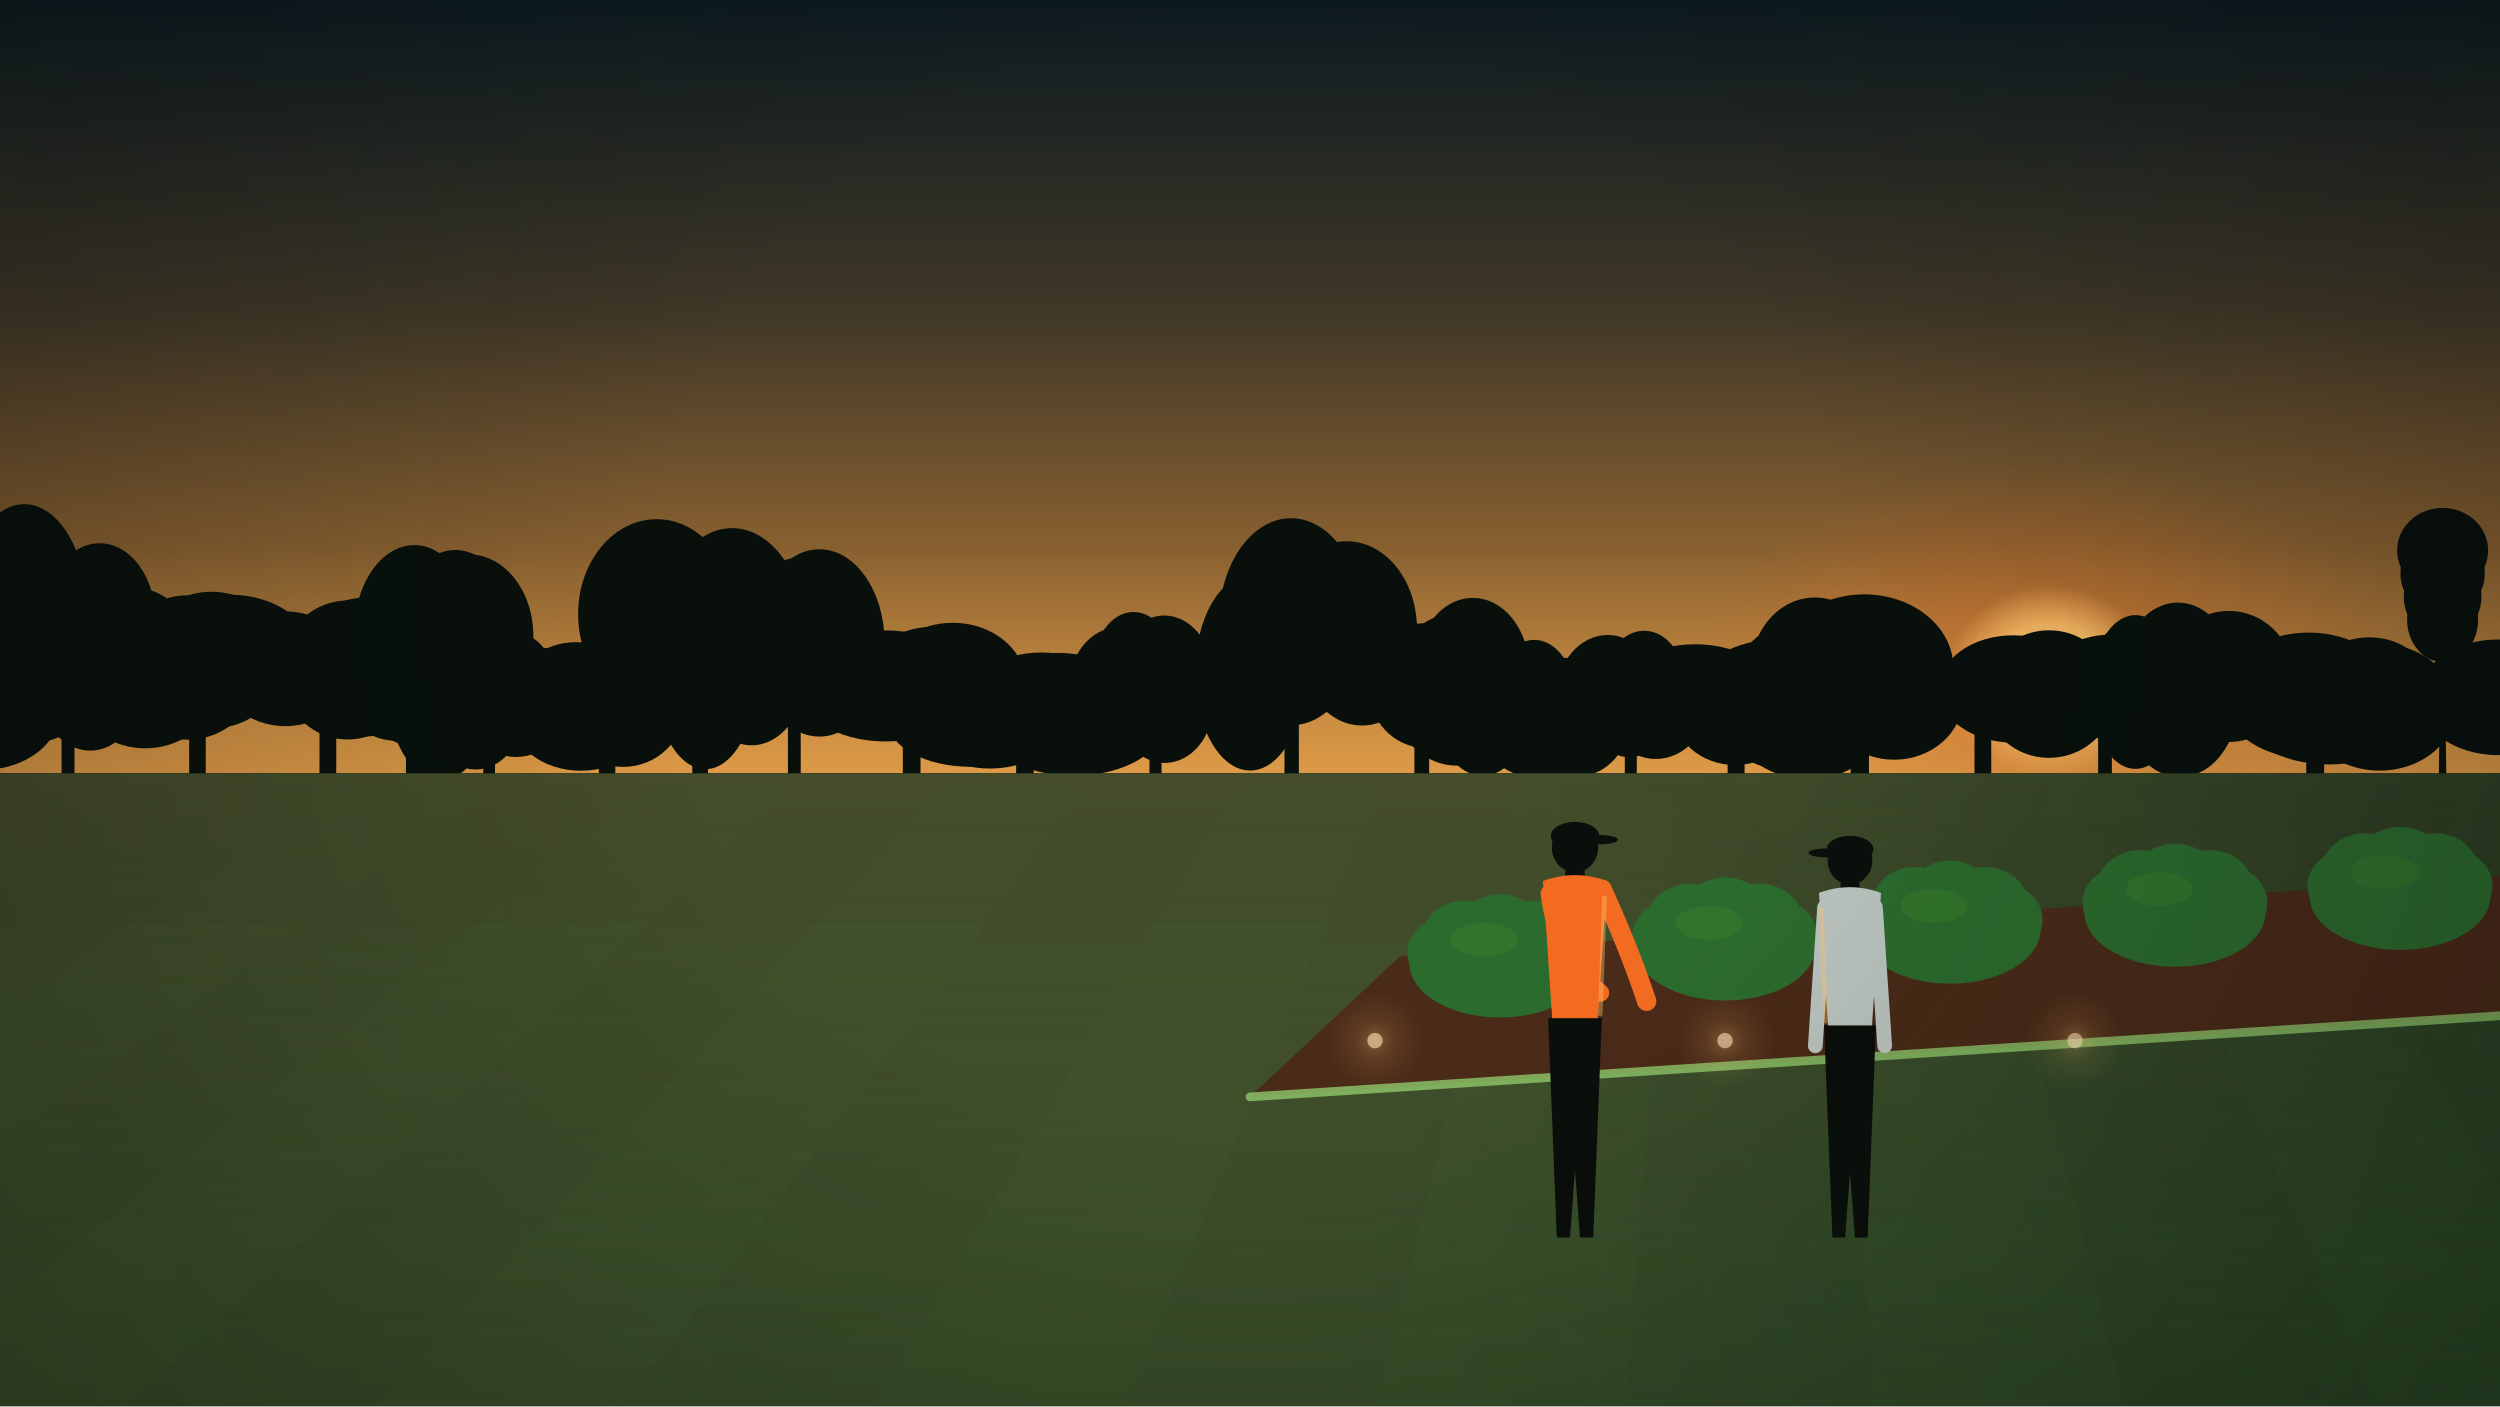
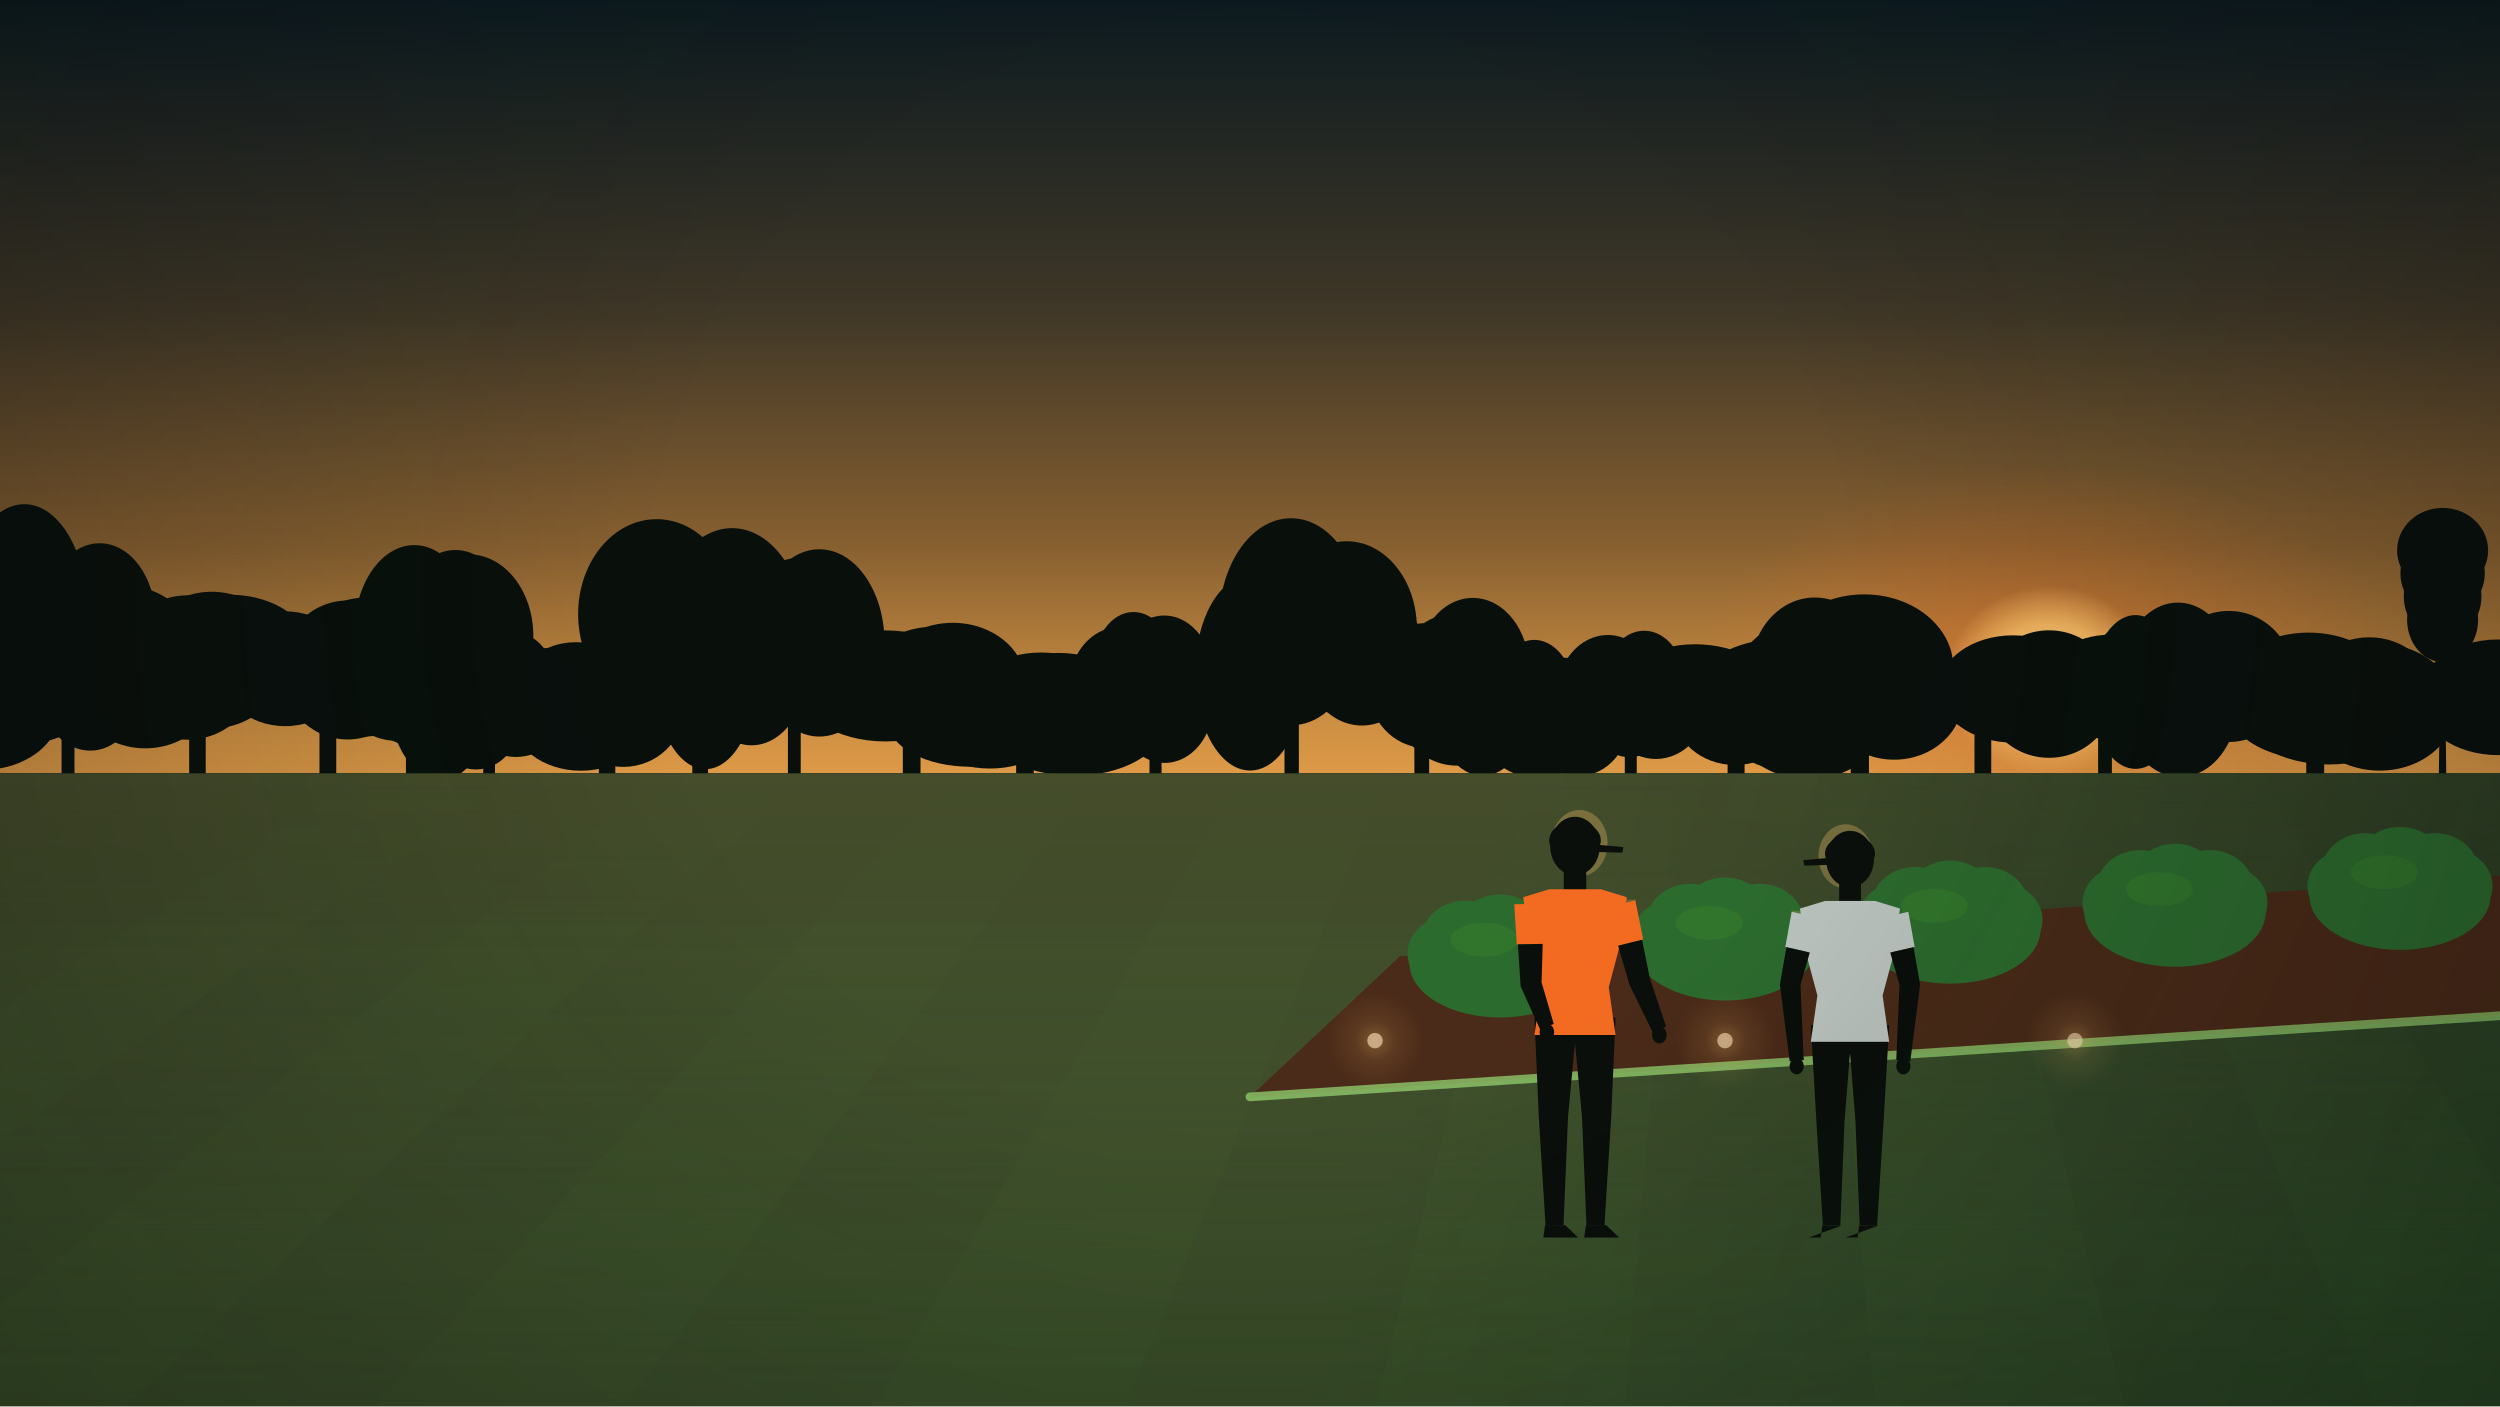
<svg xmlns="http://www.w3.org/2000/svg" width="2400" height="1350" viewBox="0 0 2400 1350" preserveAspectRatio="xMidYMid slice" role="img">
  <defs>
    <linearGradient id="customer-crew-leader-l1" gradientUnits="userSpaceOnUse" x1="0" y1="0" x2="0" y2="742.5">
      <stop offset="0" stop-color="#0C1A20" stop-opacity="1" />
      <stop offset="0.4" stop-color="#3F3727" stop-opacity="1" />
      <stop offset="0.7" stop-color="#865F30" stop-opacity="1" />
      <stop offset="1" stop-color="#D08A3A" stop-opacity="1" />
    </linearGradient>
    <radialGradient id="customer-crew-leader-r2" gradientUnits="userSpaceOnUse" cx="1968" cy="653.4" r="344.2" gradientTransform="translate(1968 653.4) scale(1 0.6) translate(-1968 -653.4)">
      <stop offset="0" stop-color="#F26B21" stop-opacity="0.5" />
      <stop offset="0.5" stop-color="#F26B21" stop-opacity="0.2" />
      <stop offset="1" stop-color="#F26B21" stop-opacity="0" />
    </radialGradient>
    <radialGradient id="customer-crew-leader-r3" gradientUnits="userSpaceOnUse" cx="1968" cy="653.4" r="101.2" gradientTransform="translate(1968 653.4) scale(1 0.9) translate(-1968 -653.4)">
      <stop offset="0" stop-color="#FFF0CE" stop-opacity="0.9" />
      <stop offset="0.6" stop-color="#FFC46A" stop-opacity="0.8" />
      <stop offset="1" stop-color="#FFC46A" stop-opacity="0" />
    </radialGradient>
    <linearGradient id="customer-crew-leader-l4" gradientUnits="userSpaceOnUse" x1="0" y1="526.5" x2="0" y2="872.1">
      <stop offset="0" stop-color="#FFC46A" stop-opacity="0" />
      <stop offset="0.7" stop-color="#FFC46A" stop-opacity="0.3" />
      <stop offset="1" stop-color="#FFC46A" stop-opacity="0" />
    </linearGradient>
    <linearGradient id="customer-crew-leader-l5" gradientUnits="userSpaceOnUse" x1="0" y1="742.5" x2="0" y2="1350">
      <stop offset="0" stop-color="#16301C" stop-opacity="1" />
      <stop offset="0.3" stop-color="#1C4324" stop-opacity="1" />
      <stop offset="1" stop-color="#20502A" stop-opacity="1" />
    </linearGradient>
    <linearGradient id="customer-crew-leader-l6" gradientUnits="userSpaceOnUse" x1="0" y1="742.5" x2="0" y2="1350">
      <stop offset="0" stop-color="#16301C" stop-opacity="1" />
      <stop offset="0.3" stop-color="#16301C" stop-opacity="0.5" />
      <stop offset="0.7" stop-color="#16301C" stop-opacity="0.1" />
      <stop offset="1" stop-color="#16301C" stop-opacity="0" />
    </linearGradient>
    <linearGradient id="customer-crew-leader-l7" gradientUnits="userSpaceOnUse" x1="1440" y1="742.5" x2="3360" y2="1350">
      <stop offset="0" stop-color="#FFC46A" stop-opacity="0.2" />
      <stop offset="1" stop-color="#FFC46A" stop-opacity="0" />
    </linearGradient>
    <linearGradient id="customer-crew-leader-l8" gradientUnits="userSpaceOnUse" x1="0" y1="742.5" x2="0" y2="1350">
      <stop offset="0" stop-color="#040705" stop-opacity="0" />
      <stop offset="1" stop-color="#040705" stop-opacity="0.3" />
    </linearGradient>
    <radialGradient id="customer-crew-leader-r9" gradientUnits="userSpaceOnUse" cx="1320" cy="999" r="47.5">
      <stop offset="0" stop-color="#FFC46A" stop-opacity="0.3" />
      <stop offset="0.4" stop-color="#FFC46A" stop-opacity="0.1" />
      <stop offset="1" stop-color="#FFC46A" stop-opacity="0" />
    </radialGradient>
    <radialGradient id="customer-crew-leader-r10" gradientUnits="userSpaceOnUse" cx="1656" cy="999" r="47.5">
      <stop offset="0" stop-color="#FFC46A" stop-opacity="0.3" />
      <stop offset="0.4" stop-color="#FFC46A" stop-opacity="0.1" />
      <stop offset="1" stop-color="#FFC46A" stop-opacity="0" />
    </radialGradient>
    <radialGradient id="customer-crew-leader-r11" gradientUnits="userSpaceOnUse" cx="1992" cy="999" r="47.5">
      <stop offset="0" stop-color="#FFC46A" stop-opacity="0.3" />
      <stop offset="0.4" stop-color="#FFC46A" stop-opacity="0.1" />
      <stop offset="1" stop-color="#FFC46A" stop-opacity="0" />
    </radialGradient>
    <radialGradient id="customer-crew-leader-r12" gradientUnits="userSpaceOnUse" cx="1200" cy="567" r="1872" gradientTransform="translate(1200 567) scale(1 0.9) translate(-1200 -567)">
      <stop offset="0.3" stop-color="#040705" stop-opacity="0" />
      <stop offset="1" stop-color="#040705" stop-opacity="0.4" />
    </radialGradient>
  </defs>
  <rect x="0" y="0" width="2400" height="744.5" fill="url(#customer-crew-leader-l1)" />
  <ellipse cx="1968" cy="653.4" rx="344.2" ry="222.8" fill="url(#customer-crew-leader-r2)" />
  <ellipse cx="1968" cy="653.4" rx="101.2" ry="93.2" fill="url(#customer-crew-leader-r3)" />
  <rect x="0" y="526.5" width="2400" height="345.6" fill="url(#customer-crew-leader-l4)" />
  <rect x="-480" y="742.5" width="3360" height="73.8" fill="#09100C" />
  <ellipse cx="-239.8" cy="624.4" rx="61.4" ry="66.3" fill="#09100C" />
  <ellipse cx="-221.4" cy="636.4" rx="65" ry="86.1" fill="#09100C" />
  <ellipse cx="-301.1" cy="641.3" rx="82.7" ry="64.9" fill="#09100C" />
  <ellipse cx="-193.1" cy="633.1" rx="77.9" ry="78.9" fill="#09100C" />
  <ellipse cx="-210.7" cy="638.7" rx="75.1" ry="93.4" fill="#09100C" />
  <rect x="-249" y="659.8" width="17.9" height="93.1" fill="#09100C" />
  <ellipse cx="-113.6" cy="654.9" rx="54.9" ry="77.1" fill="#09100C" />
  <ellipse cx="-132.3" cy="671.9" rx="52.6" ry="63.7" fill="#09100C" />
  <ellipse cx="-147.2" cy="674.2" rx="52.5" ry="71.5" fill="#09100C" />
  <ellipse cx="-113.8" cy="628.4" rx="42.7" ry="65.4" fill="#09100C" />
  <ellipse cx="-91.1" cy="653" rx="39.1" ry="57.2" fill="#09100C" />
  <rect x="-131.5" y="674" width="11.3" height="77.1" fill="#09100C" />
  <ellipse cx="-17.4" cy="683.4" rx="74.5" ry="55.8" fill="#09100C" />
  <ellipse cx="-25.3" cy="660.4" rx="90.4" ry="53.5" fill="#09100C" />
  <ellipse cx="-74.5" cy="656.5" rx="64.9" ry="49.5" fill="#09100C" />
  <ellipse cx="21.3" cy="657.3" rx="75.6" ry="57" fill="#09100C" />
  <ellipse cx="-91" cy="661.5" rx="83.5" ry="59.4" fill="#09100C" />
  <rect x="-60.1" y="690.7" width="18.2" height="58.2" fill="#09100C" />
  <ellipse cx="18.2" cy="592.1" rx="61.7" ry="79.2" fill="#09100C" />
  <ellipse cx="21.8" cy="596.1" rx="59.5" ry="79" fill="#09100C" />
  <ellipse cx="23.3" cy="587" rx="60.5" ry="103" fill="#09100C" />
  <ellipse cx="86.6" cy="645.8" rx="53.7" ry="74.8" fill="#09100C" />
  <ellipse cx="95.7" cy="595" rx="53.7" ry="73.5" fill="#09100C" />
  <rect x="59.1" y="650.8" width="12.4" height="103.1" fill="#09100C" />
  <ellipse cx="203.2" cy="633.7" rx="70.5" ry="65.6" fill="#09100C" />
  <ellipse cx="221.2" cy="630.8" rx="80.3" ry="59.8" fill="#09100C" />
  <ellipse cx="180.1" cy="640.8" rx="68.9" ry="69.3" fill="#09100C" />
  <ellipse cx="139.4" cy="648" rx="73.4" ry="70.4" fill="#09100C" />
  <ellipse cx="125.1" cy="628.4" rx="63.2" ry="64.9" fill="#09100C" />
  <rect x="181.6" y="676.2" width="15.9" height="74.6" fill="#09100C" />
  <ellipse cx="333.7" cy="643.2" rx="64.2" ry="66.7" fill="#09100C" />
  <ellipse cx="354.3" cy="636.1" rx="73.6" ry="62.7" fill="#09100C" />
  <ellipse cx="273.8" cy="642" rx="63.9" ry="55.1" fill="#09100C" />
  <ellipse cx="379.9" cy="640.9" rx="60.5" ry="70.2" fill="#09100C" />
  <ellipse cx="348.3" cy="649.4" rx="71.7" ry="57.7" fill="#09100C" />
  <rect x="306.7" y="680.2" width="16.1" height="70.1" fill="#09100C" />
  <ellipse cx="437.1" cy="620" rx="60.3" ry="92" fill="#09100C" />
  <ellipse cx="397" cy="632.1" rx="58.7" ry="84" fill="#09100C" />
  <ellipse cx="450.1" cy="610.5" rx="61.9" ry="78.3" fill="#09100C" />
  <ellipse cx="422.9" cy="654.7" rx="52.4" ry="94.4" fill="#09100C" />
  <ellipse cx="397.7" cy="607.2" rx="57.6" ry="83.9" fill="#09100C" />
  <rect x="389.7" y="657.2" width="13.5" height="96" fill="#09100C" />
  <ellipse cx="495.3" cy="683.2" rx="45.9" ry="43.5" fill="#09100C" />
  <ellipse cx="514" cy="675.2" rx="40.4" ry="41.5" fill="#09100C" />
  <ellipse cx="455.1" cy="676" rx="57.2" ry="38.2" fill="#09100C" />
  <ellipse cx="456.8" cy="685.3" rx="44.6" ry="53.4" fill="#09100C" />
  <ellipse cx="490.8" cy="659" rx="43.5" ry="53" fill="#09100C" />
  <rect x="463.9" y="694" width="11.3" height="54.6" fill="#09100C" />
  <ellipse cx="552.8" cy="662.4" rx="56.6" ry="45.9" fill="#09100C" />
  <ellipse cx="557.7" cy="688.1" rx="66.8" ry="51.8" fill="#09100C" />
  <ellipse cx="553.7" cy="686.2" rx="54.5" ry="50.5" fill="#09100C" />
  <ellipse cx="598.3" cy="680.6" rx="58.1" ry="55.6" fill="#09100C" />
  <ellipse cx="526" cy="672.8" rx="79.2" ry="50.7" fill="#09100C" />
  <rect x="574.9" y="692.5" width="15.8" height="56.3" fill="#09100C" />
  <ellipse cx="630.4" cy="589.5" rx="75.4" ry="91.1" fill="#09100C" />
  <ellipse cx="702.8" cy="610.6" rx="70.8" ry="103.6" fill="#09100C" />
  <ellipse cx="650.8" cy="603.1" rx="64.3" ry="74.5" fill="#09100C" />
  <ellipse cx="677.2" cy="643" rx="50.3" ry="95.4" fill="#09100C" />
  <ellipse cx="721.5" cy="640" rx="54.1" ry="75.5" fill="#09100C" />
  <rect x="664.6" y="651.3" width="15.1" height="102.6" fill="#09100C" />
  <ellipse cx="786.6" cy="617.2" rx="62.6" ry="89.9" fill="#09100C" />
  <ellipse cx="730" cy="620.5" rx="40.5" ry="81.8" fill="#09100C" />
  <ellipse cx="766.3" cy="605.7" rx="57.1" ry="69.9" fill="#09100C" />
  <ellipse cx="722.6" cy="624.9" rx="47" ry="86.8" fill="#09100C" />
  <ellipse cx="765.5" cy="616.5" rx="49.1" ry="70.3" fill="#09100C" />
  <rect x="756.4" y="651" width="12.3" height="102.9" fill="#09100C" />
  <ellipse cx="895.7" cy="654.6" rx="66.3" ry="52.9" fill="#09100C" />
  <ellipse cx="850.1" cy="658.5" rx="85.1" ry="53.3" fill="#09100C" />
  <ellipse cx="830.7" cy="662.2" rx="78.7" ry="40.8" fill="#09100C" />
  <ellipse cx="904" cy="654" rx="76.3" ry="42.8" fill="#09100C" />
  <ellipse cx="914.7" cy="656.4" rx="70" ry="58.5" fill="#09100C" />
  <rect x="866.7" y="688.5" width="17" height="60.8" fill="#09100C" />
  <ellipse cx="1016.5" cy="679" rx="74.6" ry="52.2" fill="#09100C" />
  <ellipse cx="999.5" cy="670.8" rx="68.8" ry="44.4" fill="#09100C" />
  <ellipse cx="932" cy="693.3" rx="79" ry="42.8" fill="#09100C" />
  <ellipse cx="1030.7" cy="696" rx="85.8" ry="48.7" fill="#09100C" />
  <ellipse cx="950.4" cy="691.3" rx="69.2" ry="46.5" fill="#09100C" />
  <rect x="975.5" y="695.5" width="16.9" height="52.9" fill="#09100C" />
  <ellipse cx="1118.1" cy="675.3" rx="46.7" ry="57.1" fill="#09100C" />
  <ellipse cx="1088.2" cy="642.5" rx="39.1" ry="55" fill="#09100C" />
  <ellipse cx="1093.4" cy="660.8" rx="47.8" ry="66" fill="#09100C" />
  <ellipse cx="1117.7" cy="656.5" rx="49.1" ry="65.6" fill="#09100C" />
  <ellipse cx="1074" cy="662.9" rx="48.7" ry="60.8" fill="#09100C" />
  <rect x="1103.5" y="682.2" width="11.6" height="67.9" fill="#09100C" />
  <ellipse cx="1239.4" cy="596.9" rx="69.1" ry="99.4" fill="#09100C" />
  <ellipse cx="1261.3" cy="605.6" rx="63.8" ry="77.1" fill="#09100C" />
  <ellipse cx="1200.1" cy="646.2" rx="52.8" ry="93.5" fill="#09100C" />
  <ellipse cx="1247.3" cy="611.4" rx="50.1" ry="82.6" fill="#09100C" />
  <ellipse cx="1292.8" cy="603.3" rx="67.4" ry="83.7" fill="#09100C" />
  <rect x="1233.1" y="653.6" width="13.8" height="100" fill="#09100C" />
  <ellipse cx="1398.5" cy="661.8" rx="63.6" ry="73.2" fill="#09100C" />
  <ellipse cx="1388.1" cy="658.9" rx="50.4" ry="53.8" fill="#09100C" />
  <ellipse cx="1413.9" cy="642.6" rx="54.1" ry="68.6" fill="#09100C" />
  <ellipse cx="1307.5" cy="626.5" rx="57.8" ry="70" fill="#09100C" />
  <ellipse cx="1368.1" cy="658.1" rx="54.9" ry="59.8" fill="#09100C" />
  <rect x="1357.8" y="672.2" width="14.2" height="79.1" fill="#09100C" />
  <ellipse cx="1423.3" cy="688.9" rx="42" ry="55.8" fill="#09100C" />
  <ellipse cx="1472.9" cy="671.5" rx="39.6" ry="57.2" fill="#09100C" />
  <ellipse cx="1515.2" cy="688.1" rx="49.7" ry="57" fill="#09100C" />
  <ellipse cx="1476.4" cy="690.5" rx="58.4" ry="56.5" fill="#09100C" />
  <ellipse cx="1500.6" cy="679.4" rx="56.4" ry="48" fill="#09100C" />
  <rect x="1464.1" y="691.6" width="11.9" height="57.2" fill="#09100C" />
  <ellipse cx="1543.5" cy="667.5" rx="49" ry="57.9" fill="#09100C" />
  <ellipse cx="1589.6" cy="674.2" rx="49.5" ry="54.4" fill="#09100C" />
  <ellipse cx="1532.6" cy="680.9" rx="52.2" ry="44.9" fill="#09100C" />
  <ellipse cx="1564.1" cy="678.9" rx="39.7" ry="48" fill="#09100C" />
  <ellipse cx="1578.4" cy="657.6" rx="39.5" ry="52.1" fill="#09100C" />
  <rect x="1559.8" y="691.4" width="11.5" height="57.5" fill="#09100C" />
  <ellipse cx="1665.7" cy="682.4" rx="59.3" ry="52" fill="#09100C" />
  <ellipse cx="1710.3" cy="662.6" rx="82.4" ry="49.3" fill="#09100C" />
  <ellipse cx="1669" cy="690.2" rx="62" ry="40.2" fill="#09100C" />
  <ellipse cx="1627.4" cy="662.9" rx="73.8" ry="44.4" fill="#09100C" />
  <ellipse cx="1719.8" cy="687.7" rx="70.2" ry="52.3" fill="#09100C" />
  <rect x="1658.5" y="693.9" width="16.3" height="54.7" fill="#09100C" />
  <ellipse cx="1789.6" cy="640.8" rx="85.6" ry="70.2" fill="#09100C" />
  <ellipse cx="1733.3" cy="650" rx="65.9" ry="54.5" fill="#09100C" />
  <ellipse cx="1736.2" cy="675.9" rx="79.9" ry="72.2" fill="#09100C" />
  <ellipse cx="1818.4" cy="670.7" rx="65.9" ry="58.6" fill="#09100C" />
  <ellipse cx="1742.2" cy="644.2" rx="61.6" ry="70.6" fill="#09100C" />
  <rect x="1776.7" y="677.8" width="17.5" height="72.8" fill="#09100C" />
  <ellipse cx="1933" cy="669.9" rx="73.1" ry="37.8" fill="#09100C" />
  <ellipse cx="1963.2" cy="666.3" rx="82.3" ry="45.5" fill="#09100C" />
  <ellipse cx="1964.6" cy="684" rx="59.6" ry="37.4" fill="#09100C" />
  <ellipse cx="1932.6" cy="661.4" rx="71.3" ry="51.5" fill="#09100C" />
  <ellipse cx="1957.1" cy="668.4" rx="64.3" ry="43.7" fill="#09100C" />
  <rect x="1895.5" y="695.2" width="16.1" height="53.2" fill="#09100C" />
  <ellipse cx="2070.6" cy="668.1" rx="65.1" ry="63.3" fill="#09100C" />
  <ellipse cx="2026.1" cy="655.4" rx="64" ry="46.1" fill="#09100C" />
  <ellipse cx="1967.1" cy="666.3" rx="63" ry="61.2" fill="#09100C" />
  <ellipse cx="2067.2" cy="679.2" rx="51.4" ry="54.6" fill="#09100C" />
  <ellipse cx="2035.8" cy="667.9" rx="58.5" ry="44.1" fill="#09100C" />
  <rect x="2014.2" y="686.2" width="13.2" height="63.4" fill="#09100C" />
  <ellipse cx="2051.5" cy="646.3" rx="47.3" ry="48.7" fill="#09100C" />
  <ellipse cx="2090.8" cy="650.3" rx="54.9" ry="71.8" fill="#09100C" />
  <ellipse cx="2050.1" cy="664.3" rx="43.1" ry="73.8" fill="#09100C" />
  <ellipse cx="2092.8" cy="673.6" rx="55.7" ry="72.3" fill="#09100C" />
  <ellipse cx="2139.6" cy="649.4" rx="62" ry="62.9" fill="#09100C" />
  <rect x="2091.7" y="677.7" width="12.3" height="72.9" fill="#09100C" />
  <ellipse cx="2284.5" cy="679" rx="73" ry="60.8" fill="#09100C" />
  <ellipse cx="2235.9" cy="682.5" rx="85.2" ry="51.4" fill="#09100C" />
  <ellipse cx="2216.3" cy="667.8" rx="83" ry="60.5" fill="#09100C" />
  <ellipse cx="2274.5" cy="663.6" rx="60.4" ry="51.8" fill="#09100C" />
  <ellipse cx="2259.8" cy="664.7" rx="61.5" ry="44.3" fill="#09100C" />
  <rect x="2214" y="687.2" width="17.2" height="62.3" fill="#09100C" />
  <path d="M 2340.5 799.2 L 2344.9 487.7 L 2349.2 799.2 Z" fill="#09100C" />
  <ellipse cx="2344.9" cy="528.4" rx="43.7" ry="40.8" fill="#09100C" />
  <ellipse cx="2344.9" cy="550.5" rx="40.5" ry="40.8" fill="#09100C" />
  <ellipse cx="2344.9" cy="572.6" rx="37.3" ry="40.8" fill="#09100C" />
  <ellipse cx="2344.9" cy="594.7" rx="34.1" ry="40.8" fill="#09100C" />
  <ellipse cx="2398" cy="669.4" rx="76.3" ry="55.5" fill="#09100C" />
  <ellipse cx="2494.2" cy="669.5" rx="58.1" ry="57.4" fill="#09100C" />
  <ellipse cx="2418.6" cy="662.5" rx="63.8" ry="41.7" fill="#09100C" />
  <ellipse cx="2461.9" cy="668.1" rx="58.4" ry="56.5" fill="#09100C" />
  <ellipse cx="2481.2" cy="688.7" rx="63.2" ry="54.4" fill="#09100C" />
  <rect x="2434.7" y="687.7" width="15.4" height="61.6" fill="#09100C" />
  <ellipse cx="2556" cy="659.9" rx="83.3" ry="67.2" fill="#09100C" />
  <ellipse cx="2566.9" cy="648.8" rx="77.7" ry="87.9" fill="#09100C" />
  <ellipse cx="2588.6" cy="639.9" rx="71.1" ry="64.2" fill="#09100C" />
  <ellipse cx="2608" cy="661.2" rx="74.9" ry="69.7" fill="#09100C" />
  <ellipse cx="2525" cy="601.2" rx="58.6" ry="88.9" fill="#09100C" />
  <rect x="2557.8" y="659.5" width="17.1" height="93.4" fill="#09100C" />
  <ellipse cx="2665.5" cy="610.5" rx="46.6" ry="93.3" fill="#09100C" />
  <ellipse cx="2651.3" cy="619.7" rx="62.3" ry="93.9" fill="#09100C" />
  <ellipse cx="2614.4" cy="607.5" rx="49.4" ry="79" fill="#09100C" />
  <ellipse cx="2634.2" cy="630" rx="60.2" ry="97.7" fill="#09100C" />
  <ellipse cx="2648.7" cy="642.6" rx="55.5" ry="68.8" fill="#09100C" />
  <rect x="2631.2" y="652.5" width="12.5" height="101.2" fill="#09100C" />
  <rect x="0" y="742.5" width="2400" height="609.5" fill="url(#customer-crew-leader-l5)" />
  <polygon points="-600,1350 -360,1350 496.8,742.5 357.6,742.5" fill="#357F35" opacity="0.1" />
  <polygon points="-120,1350 120,1350 775.2,742.5 636,742.5" fill="#357F35" opacity="0.1" />
  <polygon points="360,1350 600,1350 1053.6,742.5 914.4,742.5" fill="#357F35" opacity="0.1" />
  <polygon points="840,1350 1080,1350 1332,742.5 1192.8,742.5" fill="#357F35" opacity="0.1" />
  <polygon points="1320,1350 1560,1350 1610.4,742.5 1471.2,742.5" fill="#357F35" opacity="0.1" />
  <polygon points="1800,1350 2040,1350 1888.8,742.5 1749.6,742.5" fill="#357F35" opacity="0.1" />
  <polygon points="2280,1350 2520,1350 2167.2,742.5 2028,742.5" fill="#357F35" opacity="0.1" />
  <polygon points="2760,1350 3000,1350 2445.6,742.5 2306.4,742.5" fill="#357F35" opacity="0.1" />
  <rect x="0" y="742.5" width="2400" height="607.5" fill="url(#customer-crew-leader-l6)" />
  <rect x="0" y="742.5" width="2400" height="607.5" fill="url(#customer-crew-leader-l7)" />
  <rect x="0" y="742.5" width="2400" height="607.5" fill="url(#customer-crew-leader-l8)" />
  <polygon points="1200,1053 2448,972 2448,837 1344,918" fill="#4A2A18" />
  <path d="M 1200 1053 L 2448 972" fill="none" stroke="#8EC86A" stroke-width="8.4" stroke-linecap="round" stroke-linejoin="round" opacity="0.8" />
  <ellipse cx="1440" cy="924.8" rx="86.9" ry="52" fill="#2C6B2E" />
  <ellipse cx="1487.2" cy="915.3" rx="41.6" ry="35.9" fill="#2C6B2E" />
  <ellipse cx="1473.4" cy="900.6" rx="41.6" ry="35.9" fill="#2C6B2E" />
  <ellipse cx="1440" cy="894.5" rx="41.6" ry="35.9" fill="#2C6B2E" />
  <ellipse cx="1406.6" cy="900.6" rx="41.6" ry="35.9" fill="#2C6B2E" />
  <ellipse cx="1392.8" cy="915.3" rx="41.6" ry="35.9" fill="#2C6B2E" />
  <ellipse cx="1424.9" cy="902.1" rx="32.1" ry="16.1" fill="#3E8E28" opacity="0.3" />
  <ellipse cx="1656" cy="908.5" rx="86.9" ry="52" fill="#2C6B2E" />
  <ellipse cx="1703.2" cy="899.1" rx="41.6" ry="35.9" fill="#2C6B2E" />
  <ellipse cx="1689.4" cy="884.4" rx="41.6" ry="35.9" fill="#2C6B2E" />
  <ellipse cx="1656" cy="878.3" rx="41.6" ry="35.9" fill="#2C6B2E" />
  <ellipse cx="1622.6" cy="884.4" rx="41.6" ry="35.9" fill="#2C6B2E" />
  <ellipse cx="1608.7" cy="899.1" rx="41.6" ry="35.9" fill="#2C6B2E" />
  <ellipse cx="1640.9" cy="885.9" rx="32.1" ry="16.1" fill="#3E8E28" opacity="0.3" />
  <ellipse cx="1872" cy="892.3" rx="86.9" ry="52" fill="#2C6B2E" />
  <ellipse cx="1919.2" cy="882.9" rx="41.6" ry="35.9" fill="#2C6B2E" />
  <ellipse cx="1905.4" cy="868.2" rx="41.6" ry="35.9" fill="#2C6B2E" />
  <ellipse cx="1872" cy="862.1" rx="41.6" ry="35.9" fill="#2C6B2E" />
  <ellipse cx="1838.6" cy="868.2" rx="41.6" ry="35.9" fill="#2C6B2E" />
  <ellipse cx="1824.8" cy="882.9" rx="41.6" ry="35.9" fill="#2C6B2E" />
  <ellipse cx="1856.9" cy="869.7" rx="32.1" ry="16.1" fill="#3E8E28" opacity="0.3" />
  <ellipse cx="2088" cy="876.1" rx="86.9" ry="52" fill="#2C6B2E" />
  <ellipse cx="2135.2" cy="866.7" rx="41.6" ry="35.9" fill="#2C6B2E" />
  <ellipse cx="2121.4" cy="852" rx="41.6" ry="35.9" fill="#2C6B2E" />
  <ellipse cx="2088" cy="845.9" rx="41.6" ry="35.9" fill="#2C6B2E" />
  <ellipse cx="2054.6" cy="852" rx="41.6" ry="35.9" fill="#2C6B2E" />
  <ellipse cx="2040.8" cy="866.7" rx="41.6" ry="35.9" fill="#2C6B2E" />
  <ellipse cx="2072.9" cy="853.5" rx="32.1" ry="16.1" fill="#3E8E28" opacity="0.3" />
  <ellipse cx="2304" cy="859.9" rx="86.9" ry="52" fill="#2C6B2E" />
  <ellipse cx="2351.2" cy="850.5" rx="41.6" ry="35.9" fill="#2C6B2E" />
  <ellipse cx="2337.4" cy="835.8" rx="41.6" ry="35.9" fill="#2C6B2E" />
  <ellipse cx="2304" cy="829.7" rx="41.6" ry="35.9" fill="#2C6B2E" />
  <ellipse cx="2270.6" cy="835.8" rx="41.6" ry="35.9" fill="#2C6B2E" />
  <ellipse cx="2256.8" cy="850.5" rx="41.6" ry="35.9" fill="#2C6B2E" />
  <ellipse cx="2288.9" cy="837.3" rx="32.1" ry="16.1" fill="#3E8E28" opacity="0.3" />
-   <path d="M 1486.2 977.4 L 1537.8 977.4 L 1529.5 1188 L 1516.8 1188 L 1512 1123.2 L 1507.2 1188 L 1494.5 1188 Z" fill="#0A0F0B" />
-   <rect x="1502.6" y="835.6" width="18.7" height="16.2" fill="#0A0F0B" />
-   <ellipse cx="1512" cy="813.4" rx="22.3" ry="24.1" fill="#0A0F0B" />
-   <ellipse cx="1512" cy="802.4" rx="23.2" ry="13.4" fill="#0A0F0B" />
-   <ellipse cx="1535.4" cy="806.1" rx="17.8" ry="4.5" fill="#0A0F0B" />
-   <path d="M 1481.2 845.8 Q 1512 834.4 1542.8 845.8 L 1533.9 977.4 L 1490.1 977.4 Z" fill="#F26B21" />
-   <path d="M 1538.2 853.9 Q 1564.7 912.6 1580.8 961.2" fill="none" stroke="#F26B21" stroke-width="18.6" stroke-linecap="round" stroke-linejoin="round" />
-   <path d="M 1487.4 857.9 Q 1495.8 920.7 1536.3 953.1" fill="none" stroke="#F26B21" stroke-width="17" stroke-linecap="round" stroke-linejoin="round" />
-   <path d="M 1540.3 862 L 1536.3 973.4" fill="none" stroke="#FFC46A" stroke-width="4.5" stroke-linecap="round" stroke-linejoin="round" opacity="0.4" />
-   <path d="M 1751.1 984.4 L 1800.9 984.4 L 1792.9 1188 L 1780.7 1188 L 1776 1125.4 L 1771.3 1188 L 1759.1 1188 Z" fill="#0A0F0B" />
-   <rect x="1767" y="847.4" width="18.1" height="15.7" fill="#0A0F0B" />
-   <ellipse cx="1776" cy="825.9" rx="21.5" ry="23.3" fill="#0A0F0B" />
-   <ellipse cx="1776" cy="815.3" rx="22.4" ry="12.9" fill="#0A0F0B" />
-   <ellipse cx="1753.4" cy="818.8" rx="17.2" ry="4.3" fill="#0A0F0B" />
-   <path d="M 1746.2 857.2 Q 1776 846.2 1805.8 857.2 L 1797.1 984.4 L 1754.9 984.4 Z" fill="#BBC4BF" />
-   <path d="M 1800.4 870.9 L 1809.3 1004" fill="none" stroke="#BBC4BF" stroke-width="14.1" stroke-linecap="round" stroke-linejoin="round" />
-   <path d="M 1751.6 870.9 L 1742.7 1004" fill="none" stroke="#BBC4BF" stroke-width="14.1" stroke-linecap="round" stroke-linejoin="round" />
-   <path d="M 1748.6 872.8 L 1752.5 980.5" fill="none" stroke="#FFC46A" stroke-width="4.3" stroke-linecap="round" stroke-linejoin="round" opacity="0.4" />
+   <polygon points="1473.1,976.9 1477.2,1071.8 1483.7,1176.2 1501,1176 1505.3,1072 1514.2,977.9" fill="#0A0F0B" />
+   <polygon points="1483.2,1176.1 1502.6,1176.1 1515,1188 1481.6,1188" fill="#0A0F0B" />
+   <polygon points="1509.8,977.9 1518.7,1072 1523,1176 1540.3,1176.2 1546.8,1071.8 1550.9,976.9" fill="#0A0F0B" />
+   <polygon points="1522.5,1176.1 1541.9,1176.1 1554.3,1188 1520.8,1188" fill="#0A0F0B" />
+   <ellipse cx="1516.3" cy="809.5" rx="27" ry="31.9" fill="#FFC46A" opacity="0.3" />
+   <rect x="1501.2" y="831.6" width="21.6" height="27" fill="#0A0F0B" />
+   <ellipse cx="1512" cy="812.2" rx="23.8" ry="28.1" fill="#0A0F0B" />
+   <ellipse cx="1512" cy="806.8" rx="24.8" ry="18.4" fill="#0A0F0B" />
+   <polygon points="1521.7,810 1558.4,813.2 1557.4,818.6 1521.7,817.6" fill="#0A0F0B" />
+   <polygon points="1464.7,863.5 1570.1,863.5 1563.2,907.2 1471.6,907.2" fill="#FFC46A" opacity="0.2" />
+   <polygon points="1462.3,861.3 1487.2,853.7 1536.8,853.7 1561.7,861.3 1555.2,907.2 1544.4,947.7 1550.9,993.6 1473.1,993.6 1479.6,947.7 1468.8,907.2" fill="#F26B21" />
+   <polygon points="1541.6,871.3 1552.3,908.1 1577.5,901.9 1569.9,864.3" fill="#F26B21" />
+   <polygon points="1553.4,907.9 1564.4,945.6 1586.5,990.9 1599.5,985.5 1583.8,939 1576.4,902.2" fill="#0A0F0B" />
+   <ellipse cx="1593" cy="993.6" rx="7" ry="8.1" fill="#0A0F0B" />
+   <polygon points="1453.7,868.1 1456.1,906.7 1482,906.1 1482.9,867.5" fill="#F26B21" />
+   <polygon points="1457.2,906.6 1459.8,947 1478.4,988 1491.6,983 1479.9,943 1481,906.1" fill="#0A0F0B" />
+   <ellipse cx="1485" cy="990.9" rx="7" ry="8.1" fill="#0A0F0B" />
+   <polygon points="1738.4,984.2 1743.7,1075.8 1750,1176.6 1766.7,1176.4 1770.8,1075.8 1778.1,984.6" fill="#0A0F0B" />
+   <polygon points="1749.4,1176.5 1768.2,1176.5 1736.4,1188 1747.9,1188" fill="#0A0F0B" />
+   <polygon points="1773.9,984.6 1781.2,1075.8 1785.3,1176.4 1802,1176.6 1808.3,1075.8 1813.6,984.2" fill="#0A0F0B" />
+   <polygon points="1784.8,1176.5 1803.6,1176.5 1771.8,1188 1783.3,1188" fill="#0A0F0B" />
+   <ellipse cx="1771.8" cy="822.1" rx="26.1" ry="30.8" fill="#FFC46A" opacity="0.3" />
+   <rect x="1765.6" y="843.5" width="20.9" height="26.1" fill="#0A0F0B" />
+   <ellipse cx="1776" cy="824.7" rx="23" ry="27.1" fill="#0A0F0B" />
+   <ellipse cx="1776" cy="819.5" rx="24" ry="17.7" fill="#0A0F0B" />
+   <polygon points="1766.6,822.6 1731.1,825.7 1732.2,831 1766.6,829.9" fill="#0A0F0B" />
+   <polygon points="1719.9,874.3 1821.7,874.3 1815,916.6 1726.5,916.6" fill="#FFC46A" opacity="0.2" />
+   <polygon points="1728,872.2 1752,864.9 1800,864.9 1824,872.2 1817.8,916.6 1807.3,955.7 1813.6,1000.1 1738.4,1000.1 1744.7,955.7 1734.2,916.6" fill="#BBC4BF" />
+   <polygon points="1804.5,881.6 1813.6,914.6 1838.1,909.1 1832,875.3" fill="#BBC4BF" />
+   <polygon points="1814.6,914.4 1823.5,945.4 1820.4,1017.8 1833.9,1018.9 1843.3,945.1 1837,909.3" fill="#0A0F0B" />
+   <ellipse cx="1827.2" cy="1023.6" rx="6.8" ry="7.8" fill="#0A0F0B" />
+   <polygon points="1720,875.3 1713.9,909.1 1738.4,914.6 1747.5,881.6" fill="#BBC4BF" />
+   <polygon points="1715,909.3 1708.7,945.1 1718.1,1018.9 1731.6,1017.8 1728.5,945.4 1737.4,914.4" fill="#0A0F0B" />
+   <ellipse cx="1724.8" cy="1023.6" rx="6.8" ry="7.8" fill="#0A0F0B" />
  <ellipse cx="1320" cy="999" rx="47.5" ry="47.5" fill="url(#customer-crew-leader-r9)" />
  <ellipse cx="1320" cy="999" rx="7.4" ry="7.4" fill="#FFE4BC" opacity="0.6" />
  <ellipse cx="1656" cy="999" rx="47.5" ry="47.5" fill="url(#customer-crew-leader-r10)" />
  <ellipse cx="1656" cy="999" rx="7.4" ry="7.4" fill="#FFE4BC" opacity="0.6" />
  <ellipse cx="1992" cy="999" rx="47.5" ry="47.5" fill="url(#customer-crew-leader-r11)" />
  <ellipse cx="1992" cy="999" rx="7.4" ry="7.4" fill="#FFE4BC" opacity="0.6" />
  <rect x="0" y="0" width="2400" height="1350" fill="url(#customer-crew-leader-r12)" />
</svg>
